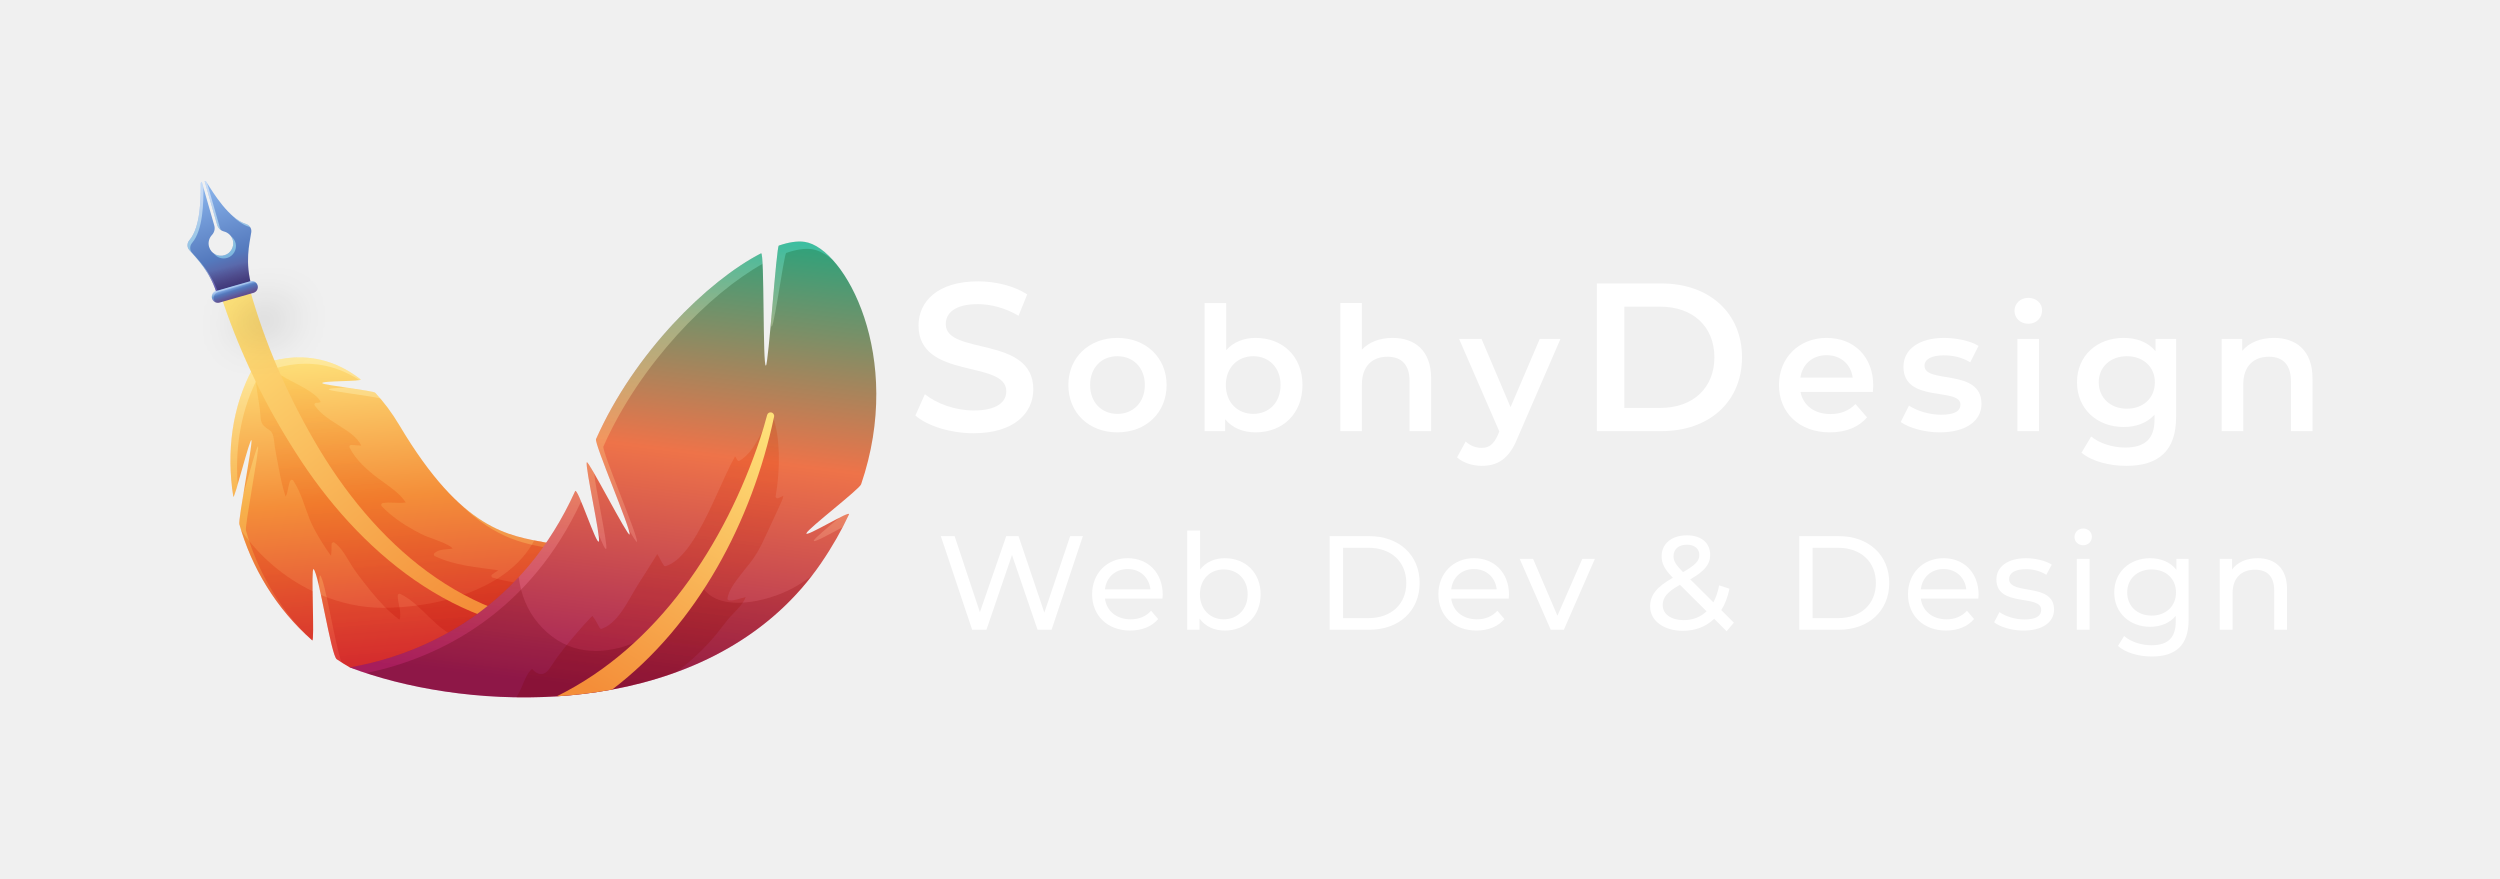
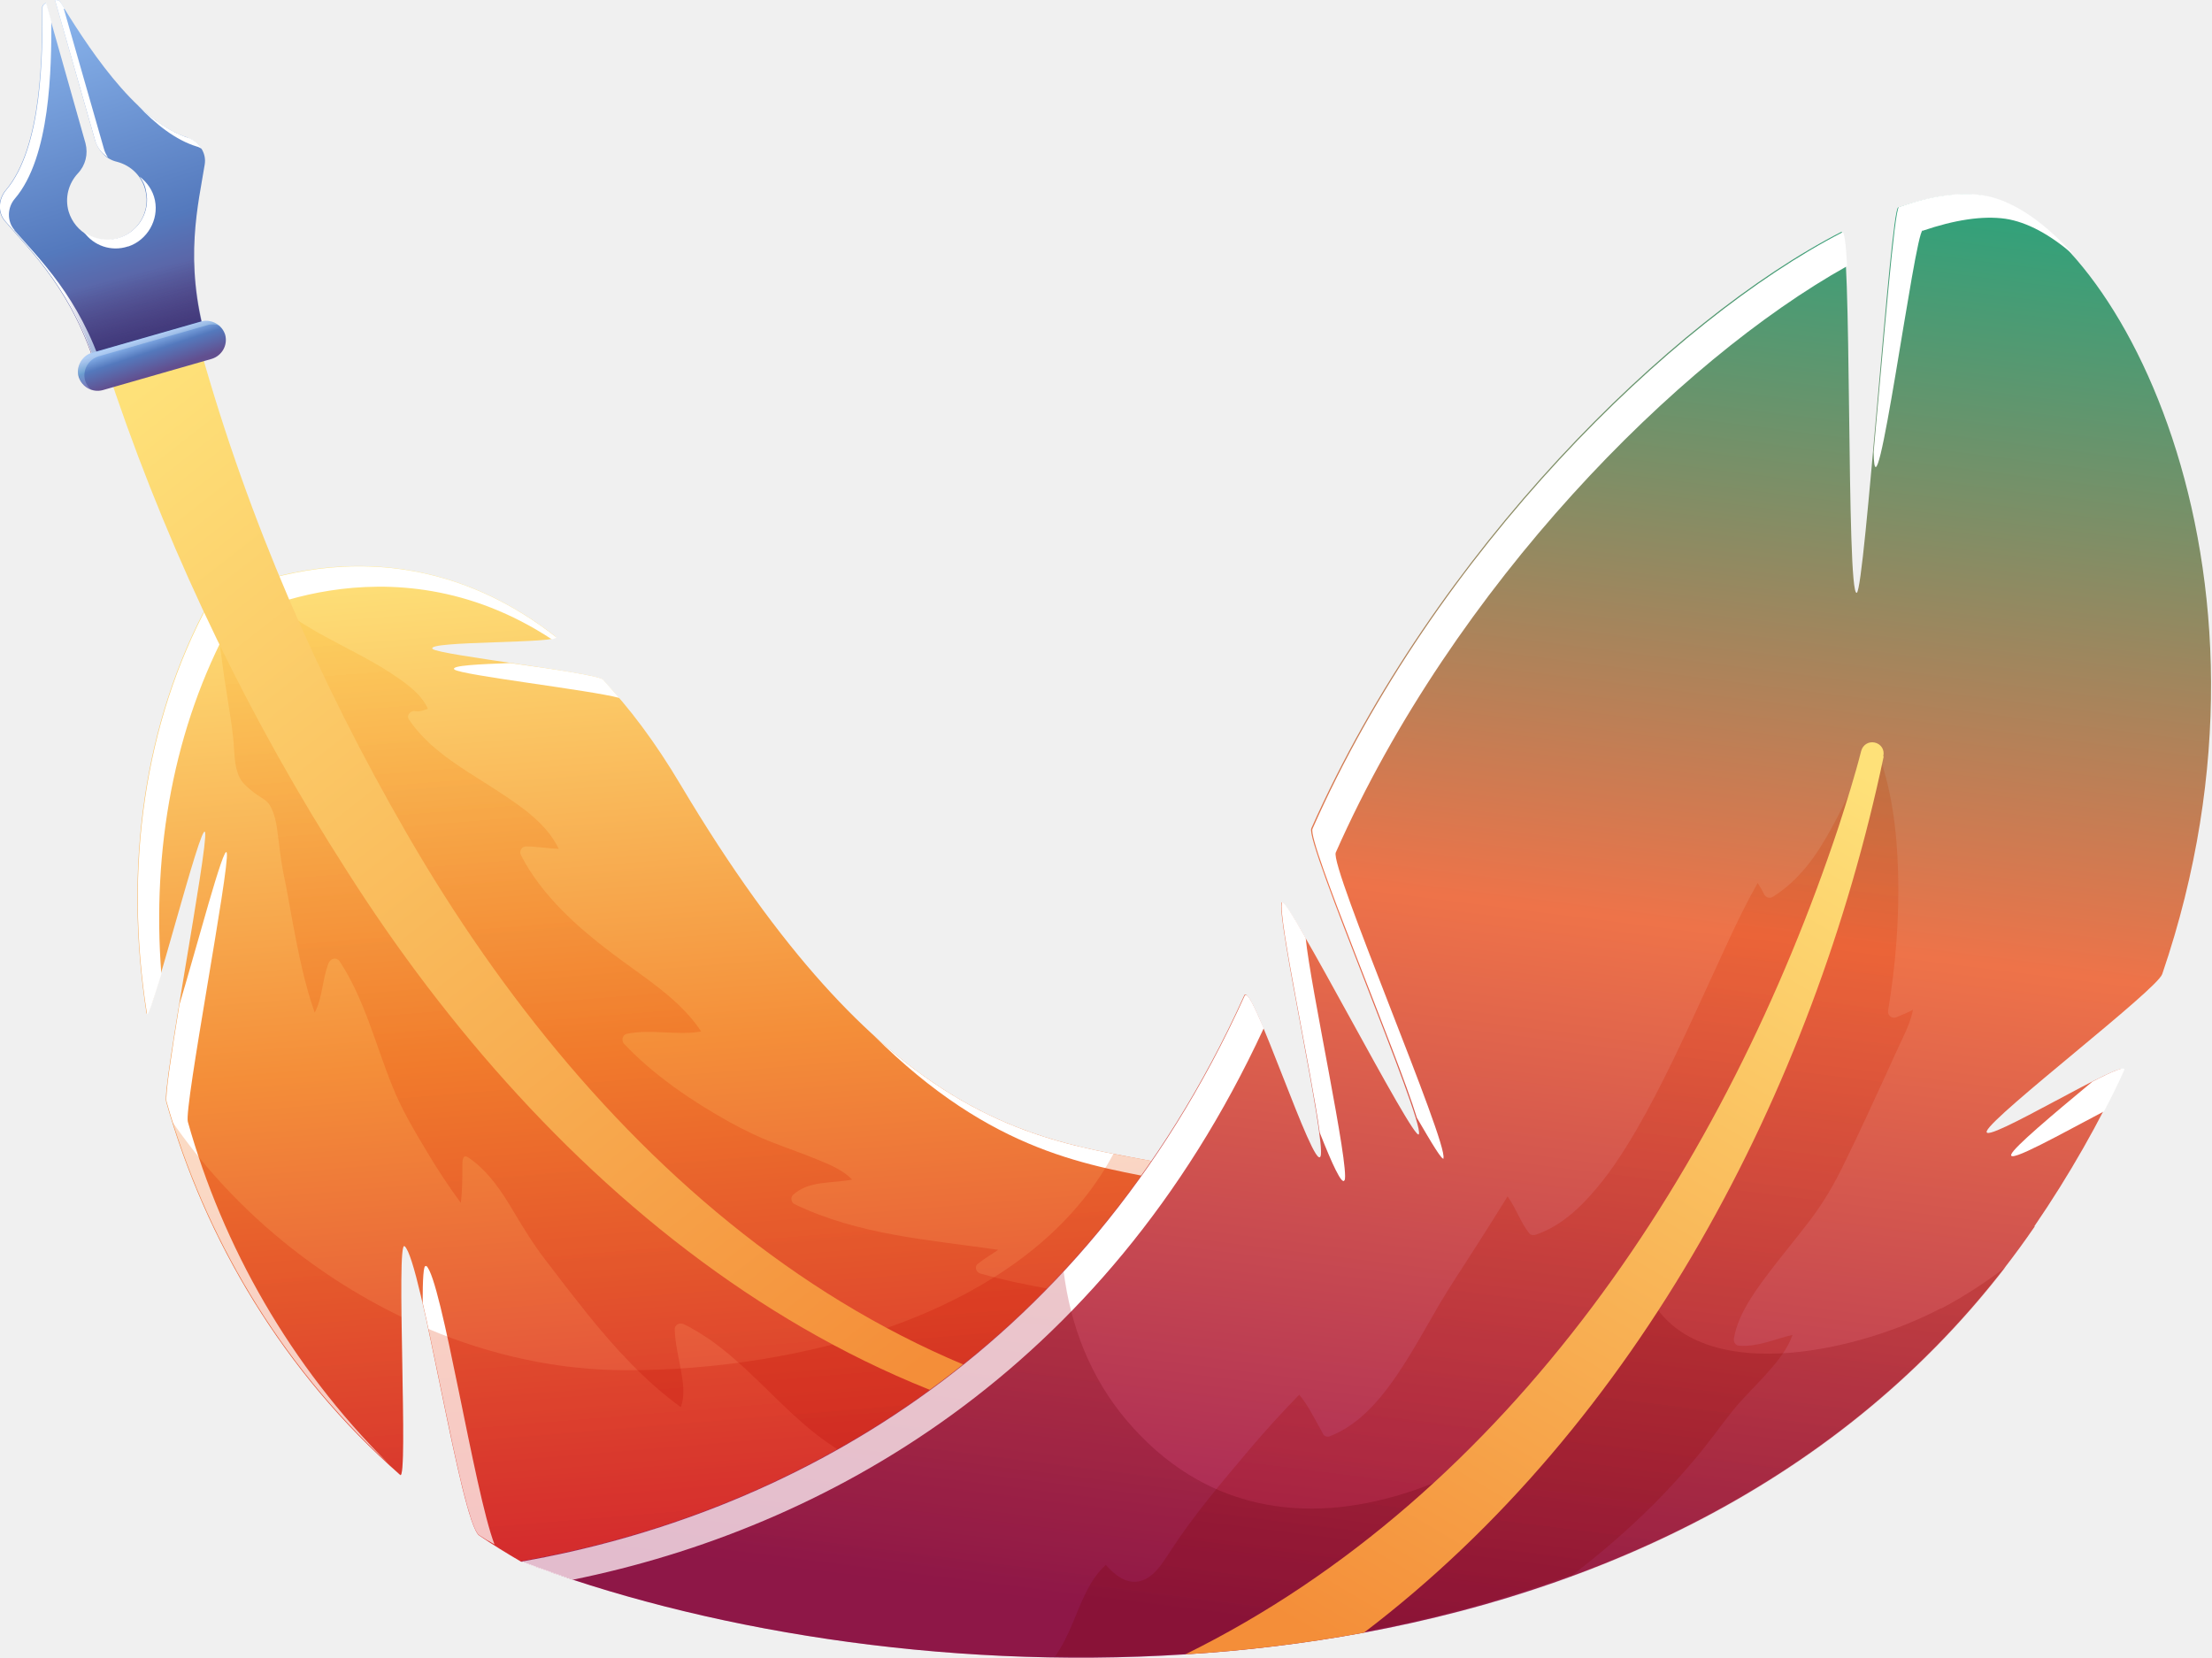
- <svg xmlns="http://www.w3.org/2000/svg" xmlns:xlink="http://www.w3.org/1999/xlink" viewBox="0 0 2000 702.77">
+ <svg xmlns="http://www.w3.org/2000/svg" version="1.1" viewBox="0 0 551.1 413">
  <defs>
    <style>
-       .cls-1 {
-         fill: url(#Degradado_sin_nombre_25-2);
+       .st0 {
+         fill: url(#linear-gradient2);
      }

-       .cls-1, .cls-2, .cls-3, .cls-4, .cls-5, .cls-6, .cls-7 {
+       .st0, .st1, .st2, .st3, .st4, .st5, .st6, .st7 {
+         isolation: isolate;
+       }
+ 
+       .st0, .st2, .st3, .st4, .st5, .st7 {
+         mix-blend-mode: multiply;
+       }
+ 
+       .st0, .st3, .st4, .st5, .st6, .st7 {
        opacity: .3;
      }

-       .cls-1, .cls-2, .cls-3, .cls-4, .cls-5, .cls-8 {
-         mix-blend-mode: multiply;
-       }
- 
-       .cls-2 {
-         fill: url(#Degradado_sin_nombre_25-4);
-       }
- 
-       .cls-9, .cls-6 {
+       .st8, .st6 {
        fill: #fff;
      }

-       .cls-3 {
-         fill: url(#Degradado_sin_nombre_37-2);
+       .st9 {
+         fill: url(#linear-gradient9);
      }

-       .cls-10 {
-         fill: url(#Degradado_sin_nombre_25);
+       .st10 {
+         fill: url(#linear-gradient8);
      }

-       .cls-11 {
-         fill: none;
+       .st11 {
+         fill: url(#linear-gradient11);
      }

-       .cls-4 {
-         fill: url(#Degradado_sin_nombre_25-5);
+       .st12 {
+         fill: url(#linear-gradient4);
      }

-       .cls-5 {
-         fill: url(#Degradado_sin_nombre_25-3);
+       .st13 {
+         fill: url(#linear-gradient5);
      }

-       .cls-12 {
-         fill: url(#Degradado_sin_nombre_2);
+       .st2 {
+         fill: url(#linear-gradient10);
+         opacity: .5;
      }

-       .cls-13, .cls-6, .cls-7 {
+       .st3 {
+         fill: url(#linear-gradient7);
+       }
+ 
+       .st4 {
+         fill: url(#linear-gradient1);
+       }
+ 
+       .st5 {
+         fill: url(#linear-gradient3);
+       }
+ 
+       .st6 {
        mix-blend-mode: overlay;
      }

-       .cls-13, .cls-8 {
-         opacity: .5;
+       .st14 {
+         fill: url(#linear-gradient);
      }

-       .cls-14 {
-         isolation: isolate;
-       }
- 
-       .cls-15 {
-         fill: url(#Degradado_sin_nombre_10-2);
-       }
- 
-       .cls-16 {
-         fill: url(#Degradado_sin_nombre_37);
-       }
- 
-       .cls-17 {
-         fill: url(#Degradado_sin_nombre_10);
-       }
- 
-       .cls-18 {
-         fill: url(#Degradado_sin_nombre_80);
-         filter: url(#drop-shadow-29);
-       }
- 
-       .cls-8 {
-         fill: url(#Degradado_sin_nombre_13);
+       .st7 {
+         fill: url(#linear-gradient6);
      }
    </style>
-     <linearGradient id="Degradado_sin_nombre_25" data-name="Degradado sin nombre 25" x1="312.05" y1="280.35" x2="332.48" y2="528.42" gradientUnits="userSpaceOnUse">
+     <linearGradient id="linear-gradient" x1="162.1" y1="275.8" x2="182.5" y2="27.7" gradientTransform="translate(0 411.3) scale(1 -1)" gradientUnits="userSpaceOnUse">
      <stop offset="0" stop-color="#fee179" />
-       <stop offset=".47" stop-color="#f48e39" />
+       <stop offset=".5" stop-color="#f48e39" />
      <stop offset="1" stop-color="#dd393a" />
    </linearGradient>
-     <linearGradient id="Degradado_sin_nombre_25-2" data-name="Degradado sin nombre 25" x1="208.35" y1="288.89" x2="228.78" y2="536.96" xlink:href="#Degradado_sin_nombre_25" />
-     <linearGradient id="Degradado_sin_nombre_25-3" data-name="Degradado sin nombre 25" x1="343.93" y1="277.73" x2="364.36" y2="525.79" xlink:href="#Degradado_sin_nombre_25" />
-     <linearGradient id="Degradado_sin_nombre_25-4" data-name="Degradado sin nombre 25" x1="324.99" y1="279.29" x2="345.42" y2="527.35" xlink:href="#Degradado_sin_nombre_25" />
-     <linearGradient id="Degradado_sin_nombre_10" data-name="Degradado sin nombre 10" x1="237.79" y1="200.21" x2="429.8" y2="445.83" gradientUnits="userSpaceOnUse">
+     <linearGradient id="linear-gradient1" x1="58.4" y1="267.3" x2="78.8" y2="19.2" gradientTransform="translate(0 411.3) scale(1 -1)" gradientUnits="userSpaceOnUse">
+       <stop offset="0" stop-color="#fee179" />
+       <stop offset=".5" stop-color="#f48e39" />
+       <stop offset="1" stop-color="#dd393a" />
+     </linearGradient>
+     <linearGradient id="linear-gradient2" x1="193.9" y1="278.4" x2="214.4" y2="30.4" gradientTransform="translate(0 411.3) scale(1 -1)" gradientUnits="userSpaceOnUse">
+       <stop offset="0" stop-color="#fee179" />
+       <stop offset=".5" stop-color="#f48e39" />
+       <stop offset="1" stop-color="#dd393a" />
+     </linearGradient>
+     <linearGradient id="linear-gradient3" x1="174.9" y1="276.8" x2="195.4" y2="28.8" gradientTransform="translate(0 411.3) scale(1 -1)" gradientUnits="userSpaceOnUse">
+       <stop offset="0" stop-color="#fee179" />
+       <stop offset=".5" stop-color="#f48e39" />
+       <stop offset="1" stop-color="#dd393a" />
+     </linearGradient>
+     <linearGradient id="linear-gradient4" x1="87.8" y1="355.9" x2="279.8" y2="110.3" gradientTransform="translate(0 411.3) scale(1 -1)" gradientUnits="userSpaceOnUse">
      <stop offset="0" stop-color="#fee179" />
      <stop offset="1" stop-color="#f48e39" />
    </linearGradient>
-     <linearGradient id="Degradado_sin_nombre_37" data-name="Degradado sin nombre 37" x1="522.19" y1="180.4" x2="475.13" y2="552.63" gradientUnits="userSpaceOnUse">
+     <linearGradient id="linear-gradient5" x1="372.2" y1="375.7" x2="325.1" y2="3.5" gradientTransform="translate(0 411.3) scale(1 -1)" gradientUnits="userSpaceOnUse">
      <stop offset="0" stop-color="#2fa27b" />
-       <stop offset=".47" stop-color="#ee7349" />
+       <stop offset=".5" stop-color="#ee7349" />
      <stop offset="1" stop-color="#a01f58" />
    </linearGradient>
-     <linearGradient id="Degradado_sin_nombre_37-2" data-name="Degradado sin nombre 37" x1="505" y1="178.23" x2="457.94" y2="550.46" xlink:href="#Degradado_sin_nombre_37" />
-     <linearGradient id="Degradado_sin_nombre_25-5" data-name="Degradado sin nombre 25" x1="556.85" y1="184.78" x2="509.79" y2="557.01" xlink:href="#Degradado_sin_nombre_25" />
-     <linearGradient id="Degradado_sin_nombre_10-2" data-name="Degradado sin nombre 10" x1="610.32" y1="334.89" x2="480.63" y2="554.43" xlink:href="#Degradado_sin_nombre_10" />
-     <linearGradient id="Degradado_sin_nombre_2" data-name="Degradado sin nombre 2" x1="161.45" y1="145.49" x2="187.07" y2="227.37" gradientUnits="userSpaceOnUse">
+     <linearGradient id="linear-gradient6" x1="355" y1="377.9" x2="307.9" y2="5.7" gradientTransform="translate(0 411.3) scale(1 -1)" gradientUnits="userSpaceOnUse">
+       <stop offset="0" stop-color="#2fa27b" />
+       <stop offset=".5" stop-color="#ee7349" />
+       <stop offset="1" stop-color="#a01f58" />
+     </linearGradient>
+     <linearGradient id="linear-gradient7" x1="406.8" y1="371.4" x2="359.8" y2="-.9" gradientTransform="translate(0 411.3) scale(1 -1)" gradientUnits="userSpaceOnUse">
+       <stop offset="0" stop-color="#fee179" />
+       <stop offset=".5" stop-color="#f48e39" />
+       <stop offset="1" stop-color="#dd393a" />
+     </linearGradient>
+     <linearGradient id="linear-gradient8" x1="460.3" y1="221.3" x2="330.6" y2="1.7" gradientTransform="translate(0 411.3) scale(1 -1)" gradientUnits="userSpaceOnUse">
+       <stop offset="0" stop-color="#fee179" />
+       <stop offset="1" stop-color="#f48e39" />
+     </linearGradient>
+     <linearGradient id="linear-gradient9" x1="11.5" y1="410.6" x2="37.1" y2="328.8" gradientTransform="translate(0 411.3) scale(1 -1)" gradientUnits="userSpaceOnUse">
      <stop offset="0" stop-color="#8db8ef" />
-       <stop offset=".73" stop-color="#5479bd" />
+       <stop offset=".7" stop-color="#5479bd" />
      <stop offset="1" stop-color="#624f8f" />
    </linearGradient>
-     <linearGradient id="Degradado_sin_nombre_13" data-name="Degradado sin nombre 13" x1="185.53" y1="228.73" x2="181.62" y2="213.49" gradientUnits="userSpaceOnUse">
+     <linearGradient id="linear-gradient10" x1="35.5" y1="327.4" x2="31.6" y2="342.6" gradientTransform="translate(0 411.3) scale(1 -1)" gradientUnits="userSpaceOnUse">
      <stop offset="0" stop-color="#5479bd" />
      <stop offset="1" stop-color="#624f8f" stop-opacity="0" />
    </linearGradient>
-     <linearGradient id="Degradado_sin_nombre_80" data-name="Degradado sin nombre 80" x1="186.4" y1="229.03" x2="189.15" y2="237.51" gradientUnits="userSpaceOnUse">
+     <linearGradient id="linear-gradient11" x1="36.4" y1="327.1" x2="39.2" y2="318.6" gradientTransform="translate(0 411.3) scale(1 -1)" gradientUnits="userSpaceOnUse">
      <stop offset="0" stop-color="#8db8ef" />
-       <stop offset=".39" stop-color="#5479bd" />
+       <stop offset=".4" stop-color="#5479bd" />
      <stop offset="1" stop-color="#624f8f" />
    </linearGradient>
-     <filter id="drop-shadow-29" x="140.18" y="195.67" width="142.08" height="122.4" filterUnits="userSpaceOnUse">
-       <feOffset dx="23.26" dy="23.26" />
-       <feGaussianBlur result="blur" stdDeviation="17.45" />
-       <feFlood flood-color="#000" flood-opacity=".4" />
-       <feComposite in2="blur" operator="in" />
-       <feComposite in="SourceGraphic" />
-     </filter>
  </defs>
-   <g class="cls-14">
-     <g id="BACKGROUND">
-       <rect class="cls-11" x="-10" y="-10" width="2020" height="722.77" />
-     </g>
-     <g id="TEXTS">
-       <path class="cls-10" d="M279.81,533.91c-3.56-2.07-7.03-4.24-10.4-6.5-4.59-3.07-14.35-68.71-18.57-72.1-2.2-1.77,1.02,58.82-1.07,56.98-29.04-25.55-48.6-58.54-58.3-92.97-1-3.54,10.51-63.49,9.72-67.05-.84-3.79-13.96,48.8-14.56,45-5.73-36.17-.71-72.52,15.46-102.31,0,0,43.26-25.24,86.39,8.55,2.29,1.79-32.89.98-30.6,3.12,1.61,1.51,40.68,5.88,42.27,7.57,6.66,7.03,13.22,15.68,19.52,26.26,50.39,84.69,87.72,87.95,117.35,93.67,29.63,5.72,28.23,67.31,28.23,67.31l-140.44,42.69-44.98-10.2Z" />
-       <g class="cls-7">
-         <path class="cls-9" d="M263.16,311.68c1.47,1.38,34.29,5.16,41.08,7.08-1.36-1.59-2.73-3.12-4.1-4.57-.85-.9-12.34-2.56-23.13-4.14-7.71.28-14.93.63-13.85,1.64Z" />
-         <path class="cls-9" d="M442.3,439.18c3.3.64,6.19,2,8.77,3.86-3.66-4.52-8.26-7.8-14.06-8.92-19.34-3.73-41.97-6.43-69.36-31.41,29.79,29.68,54.08,32.5,74.65,36.46Z" />
-         <path class="cls-9" d="M196.75,424.38c-1-3.54,10.51-63.49,9.72-67.05-.61-2.76-7.72,24.32-11.78,37.82-2.02,12.27-3.63,22.75-3.23,24.17,9.35,33.18,27.88,65,55.2,90.14-24.43-24.28-41.18-54.09-49.91-85.08Z" />
-         <path class="cls-9" d="M207.37,300.02s39.18-22.81,80.14,4.09c.88-.16,1.28-.36.97-.6-43.13-33.78-86.39-8.55-86.39-8.55-16.17,29.79-21.19,66.14-15.46,102.31.19,1.21,1.64-3.27,3.56-9.81-2.39-31.14,3.24-61.73,17.19-87.44Z" />
-         <path class="cls-9" d="M256.13,460.37c-.57-.46-.78,3.34-.8,9.15,4.69,20.42,10.75,55.66,14.09,57.89,1.22.82,2.52,1.56,3.77,2.35-4.96-12.92-13.25-66.35-17.05-69.4Z" />
-       </g>
-       <path class="cls-1" d="M192.92,424.18c10.13,32.67,29.17,63.77,56.84,88.11,1.31,1.15.54-22.14.32-39.3-22.76-10.95-42.86-28.04-57.16-48.81Z" />
-       <path class="cls-5" d="M437.01,434.12c-3.1-.6-6.29-1.17-9.57-1.82-21.45,40.31-79.07,53.99-121.45,53.94-16.83-.02-33.56-3.71-49.23-10.28,4.43,20.62,9.66,49.44,12.66,51.45,3.37,2.26,6.83,4.43,10.4,6.5l44.98,10.2,140.44-42.69s1.4-61.59-28.23-67.31Z" />
-       <path class="cls-2" d="M462.74,472.55c-4.22-.42-8.41-1.09-12.62-1.6-6.37-.76-12.75-1.42-19.12-2.17-12.4-1.45-24.79-3.23-36.82-6.63-.96-.27-1.55-1.74-.65-2.44,1.62-1.26,3.37-2.34,5.09-3.46-17.26-2.55-34.85-3.71-50.82-11.38-.84-.4-.95-1.69-.3-2.3,3.87-3.59,9.71-2.79,14.69-3.75-2.16-2.27-5.52-3.67-8.21-4.84-3.77-1.63-7.66-2.94-11.5-4.39-3.74-1.42-7.26-3.21-10.77-5.14-9.53-5.27-18.78-11.56-26.33-19.47-.72-.75-.47-2.21.65-2.45,6.12-1.3,12.47.48,18.57-.56-5.35-8.16-14.5-13.64-22.12-19.36-8.75-6.57-17.73-14.59-22.78-24.45-.49-.96.1-2.22,1.26-2.2,2.71.05,5.38.55,8.08.58-3.33-7.04-10.88-11.64-17.16-15.69-7.21-4.65-15.16-9.22-20.09-16.47-.76-1.12.5-2.4,1.65-2.15.95.21,2.05-.2,3.13-.56-1.27-2.97-4.14-5.28-6.65-7.11-6.48-4.72-13.85-7.97-20.83-11.85-4.62-2.57-8.99-5.64-13.37-8.59-1.56-1.05-3.12-2.1-4.68-3.16-3.31,1.21-5.79,2.35-7.31,3.11.35,8.89,1.71,17.68,3.14,26.46.61,3.72,1.19,7.39,1.41,11.16.17,3.03.36,6.67,2.72,8.89.92.86,2.01,1.78,3.02,2.51,1.13.81,2.46,1.4,3.23,2.61,1.44,2.26,1.77,5.37,2.14,7.97.42,2.98.71,5.93,1.33,8.88.88,4.24,1.63,8.5,2.42,12.75,1.38,7.44,2.95,14.86,5.38,22.03,2-3.73,1.88-8.49,3.51-12.38.48-1.15,1.93-1.49,2.67-.35,6.2,9.44,8.93,20.61,13.1,30.99,2.32,5.77,5.48,11.18,8.67,16.5,2.61,4.35,5.43,8.57,8.4,12.68.37-3.14.39-6.31.39-9.48,0-1.02,1.28-1.94,2.2-1.26,4.49,3.3,7.57,7.97,10.39,12.7,2.61,4.37,5.21,8.59,8.28,12.65,3.43,4.53,6.88,9.05,10.47,13.45,6.84,8.38,14.23,16.51,22.98,22.94,1.11-2.76.65-6,.15-8.87-.6-3.47-1.54-6.94-1.59-10.48-.02-1.17,1.24-1.74,2.2-1.26,2.3,1.13,4.49,2.45,6.58,3.93,8.5,6.01,15.31,13.98,23.11,20.81,8.54,7.48,18.53,12.48,29.22,16.13,5.43,1.85,10.95,3.44,16.43,5.15.75.23,1.51.46,2.26.7l67.23-20.44s.31-13.76-2.49-28.87Z" />
-       <path class="cls-17" d="M200.09,232.31c11.83,41.96,29.38,82.38,51.21,120.1,47.15,81.63,121.32,148.72,220.26,148.88,38.95.25,77.28-9.19,113.35-23.66-38.09,17.27-79.61,28.97-121.74,28.92-97.88,1.06-176.84-65.91-226.87-144.91-23.78-37.1-43.18-77.02-57.46-118.72,0,0-.68-2.08-.68-2.08l-.69-2.2,22.62-6.32h0Z" />
-       <path class="cls-16" d="M657,450.33c-40.2,58.68-102.15,89.25-167.26,101.31-14.72,2.73-29.61,4.52-44.45,5.44-61.13,3.91-121.34-6.42-165.49-23.17,64.73-11.28,139.06-49.88,180.3-140.97,1.77-3.92,17.37,44.26,19.01,40.15,1.45-3.61-11.04-59.49-9.7-63.25.96-2.67,33.2,60.34,34.24,57.7,1.4-3.55-28.37-72.75-26.82-76.24,30.66-69.1,89.49-126.76,132.03-148.65,2.84-1.46,1.19,91,3.87,89.86,2.03-.86,8.42-95.38,10.34-96.04,7.93-2.74,14.93-3.81,20.6-2.98,32.05,4.66,80.11,91.81,45.21,193.97-1.34,3.93-42.14,35.14-43.74,39.11-1.63,4.06,35.94-19.12,34.04-15.03-5.97,12.83-13.31,25.8-22.21,38.8Z" />
-       <g class="cls-7">
-         <path class="cls-9" d="M651.05,432.44c-1,2.49,12.79-5.29,23.13-10.72,1.77-3.4,3.46-6.8,5.03-10.19.62-1.33-2.92.22-7.92,2.76-9.97,8.29-19.49,16.26-20.25,18.14Z" />
-         <path class="cls-9" d="M509.55,433.42c1.4-3.55-28.36-72.75-26.82-76.24,29.55-66.61,85.28-122.58,127.36-146.13-.28-5.41-.66-8.68-1.21-8.4-42.54,21.89-101.38,79.55-132.03,148.65-1.35,3.05,21.17,56.21,25.97,71.99,3.75,6.55,6.43,10.86,6.72,10.13Z" />
-         <path class="cls-9" d="M628.98,202.34c7.93-2.74,14.93-3.81,20.6-2.98,5.41.79,11.28,3.98,17.13,9.14-7.73-8.68-15.78-13.97-23.01-15.02-5.67-.83-12.67.24-20.6,2.98-1.14.39-3.85,33.76-6.29,61.05.26,21.32,10.24-54.51,12.17-55.17Z" />
-         <path class="cls-9" d="M464.89,401.15c-2.37-5.65-4.23-9.41-4.78-8.2-41.24,91.09-115.58,129.69-180.3,140.97,4.16,1.58,8.5,3.08,12.93,4.54,62.44-12.69,132.21-51.16,172.15-137.3Z" />
-         <path class="cls-9" d="M485,438.97c1.29-3.22-8.53-48.14-9.68-60.37-3.32-5.77-5.65-9.45-5.89-8.76-1.11,3.12,7.27,42.04,9.35,57.31,3.05,7.6,5.61,13.35,6.23,11.81Z" />
-       </g>
-       <path class="cls-3" d="M633.52,470.89c-20.09,10.64-56.68,18.81-70.55.31-30.58,39.63-93.62,73.37-132.37,27.45-9.04-10.71-13.93-23.48-15.65-36.98-40.04,43.12-89.93,64.36-135.15,72.24,44.15,16.76,104.35,27.08,165.49,23.17,14.84-.93,29.73-2.71,44.45-5.44,61.2-11.34,119.6-39.05,159.78-91.06-5,3.82-10.31,7.3-16,10.31Z" />
-       <path class="cls-4" d="M541.26,537.63c7.33-5.58,14.3-11.62,20.75-18.08,3.6-3.61,7.05-7.37,10.33-11.27,3.22-3.82,6.1-7.89,9.22-11.77,2.82-3.51,6.15-6.58,9.13-9.95,2.36-2.66,4.69-5.59,5.91-8.95-4.39.96-8.54,3.02-13.16,2.69-1-.07-1.59-.87-1.41-1.85,1.04-5.59,4.46-10.58,7.76-15.07,3.47-4.72,7.28-9.17,10.85-13.81,3.72-4.82,6.57-9.81,9.22-15.28,3.36-6.92,6.59-13.91,9.79-20.91,1.5-3.28,2.96-6.57,4.51-9.83,1.07-2.25,2.04-4.51,2.55-6.91-1.29.66-2.64,1.19-4.01,1.84-1.2.57-2.37-.36-2.15-1.65,1.92-11.33,2.83-22.87,2.49-34.35-.31-10.52-1.62-21.36-5.51-31.22-8.65,12.39-12.33,28.88-25.76,37.32-.88.55-1.81-.04-2.15-.87-.38-.94-.97-1.76-1.55-2.58-4.8,8.45-8.64,17.4-12.67,26.23-5.47,11.98-10.95,24.11-17.58,35.49-3.38,5.81-7.12,11.49-11.66,16.47-3.74,4.1-8.18,7.81-13.53,9.55-.45.15-1.12,0-1.42-.38-2.22-2.8-3.33-6.31-5.4-9.18-3.56,5.79-7.19,11.53-10.87,17.24-2.76,4.28-5.51,8.53-8.03,12.95-2.26,3.96-4.49,7.94-6.96,11.78-4.6,7.15-10.26,14.69-18.51,17.77-.59.22-1.36-.15-1.65-.67-1.86-3.29-3.49-6.77-5.91-9.69-4.22,4.31-8.26,8.8-12.17,13.4-7.05,8.27-14.1,16.57-20.01,25.7-1.78,2.76-3.95,6.38-7.34,7.31-3.46.96-6.48-1.53-8.72-4-4.15,3.66-6.08,9.44-8.19,14.37-1.24,2.89-2.61,5.81-4.44,8.36,10.68.16,21.46-.07,32.28-.76,14.84-.93,29.73-2.71,44.45-5.44,17.53-3.25,34.81-7.89,51.52-14.01Z" />
-       <path class="cls-15" d="M619.27,333.32c-17.61,83.37-61.19,166.39-129.52,218.32-14.72,2.73-29.61,4.52-44.45,5.44,81.25-39.98,134.77-122,162.84-206.29,2.02-6.2,3.95-12.51,5.56-18.77.38-1.47,1.82-2.39,3.31-2.1h0c1.56.31,2.58,1.83,2.25,3.39Z" />
-       <path class="cls-12" d="M196.8,179.19c-13.52-4.25-25.94-24.35-31.81-33.84-.22-.36-.72-.5-1.31-.49l10.02,34.99c.75,2.61,2.81,4.66,5.44,5.32,3.49.87,6.4,3.64,7.24,7.47,1.07,4.87-1.82,9.91-6.55,11.46-5.35,1.76-11.03-1.29-12.57-6.65-.99-3.47,0-7.03,2.3-9.47,1.89-2.01,2.64-4.83,1.88-7.48l-10.02-34.99c-.5.31-.85.69-.85,1.11.04,11.16.15,34.79-9.07,45.55-1.93,2.26-2.05,5.56-.1,7.8,6.32,7.29,17.15,17.55,22.85,37.48l13.61-3.9,13.61-3.9c-5.71-19.92-1.95-34.36-.45-43.89.46-2.94-1.38-5.67-4.22-6.56Z" />
-       <g class="cls-13">
-         <path class="cls-9" d="M198.98,181.36c.47.15.9.36,1.31.6-.75-1.29-1.97-2.3-3.49-2.78-4.33-1.36-8.55-4.36-12.48-8.11,4.53,4.75,9.51,8.67,14.66,10.29Z" />
-         <path class="cls-9" d="M182.01,206.27c4.73-1.56,7.62-6.6,6.55-11.46-.54-2.48-1.96-4.49-3.83-5.86.77,1.06,1.35,2.3,1.65,3.68,1.07,4.87-1.82,9.91-6.55,11.46-3.15,1.03-6.39.37-8.86-1.42,2.44,3.35,6.82,4.98,11.03,3.59Z" />
-         <path class="cls-9" d="M176.86,184.1c-.42-.64-.77-1.32-.98-2.08l-10.02-34.99c.07,0,.13.02.2.03-.37-.6-.73-1.18-1.06-1.71-.22-.36-.72-.5-1.31-.49l10.02,34.99c.51,1.78,1.66,3.26,3.16,4.25Z" />
-         <path class="cls-9" d="M153.58,202.14c-1.95-2.25-1.83-5.55.1-7.8,8.87-10.36,9.11-32.59,9.08-44.2l-1.33-4.64c-.5.31-.85.69-.85,1.11.04,11.16.15,34.79-9.07,45.55-1.93,2.26-2.05,5.56-.1,7.8,6.32,7.29,17.15,17.55,22.85,37.48l1.38-.39c-5.87-18.23-16.02-27.94-22.05-34.9Z" />
-       </g>
-       <path class="cls-8" d="M198.66,202.18c-7.31,6.54-16.84,10.61-27.11,10.61-3.59,0-7.08-.54-10.43-1.45,4.85,6.35,9.85,14.61,13.14,26.1l27.21-7.79c-3.07-10.72-3.39-19.83-2.81-27.47Z" />
-       <path class="cls-18" d="M202.77,234.3l-27.16,7.78c-2.57.74-5.24-.75-5.98-3.32h0c-.74-2.57.75-5.24,3.32-5.98l27.16-7.78c2.57-.74,5.24.75,5.98,3.32h0c.74,2.57-.75,5.24-3.32,5.98Z" />
-       <path class="cls-6" d="M171.16,239.67c-.74-2.57.75-5.24,3.32-5.98l27.16-7.78c1.03-.29,2.06-.22,2.99.12-1.2-1.05-2.88-1.5-4.52-1.03l-27.16,7.78c-2.57.74-4.05,3.41-3.32,5.98.44,1.54,1.59,2.68,2.99,3.19-.67-.59-1.19-1.37-1.46-2.29Z" />
+   <g class="st1">
+     <g id="Layer_1">
      <g>
-         <path class="cls-9" d="M732.3,332.43l7.59-17.05c9.45,7.59,24.47,13,38.99,13,18.4,0,26.16-6.58,26.16-15.36,0-25.48-70.21-8.78-70.21-52.66,0-19.07,15.19-35.28,47.6-35.28,14.18,0,29.03,3.71,39.33,10.46l-6.92,17.05c-10.63-6.25-22.28-9.28-32.58-9.28-18.23,0-25.65,7.09-25.65,16.03,0,25.15,70.04,8.78,70.04,52.15,0,18.9-15.36,35.11-47.77,35.11-18.4,0-36.79-5.74-46.58-14.18Z" />
-         <path class="cls-9" d="M854.68,308.04c0-22.1,16.58-37.71,39.23-37.71s39.37,15.61,39.37,37.71-16.44,37.85-39.37,37.85-39.23-15.75-39.23-37.85ZM915.87,308.04c0-14.09-9.39-23.07-21.96-23.07s-21.82,8.98-21.82,23.07,9.39,23.07,21.82,23.07,21.96-8.98,21.96-23.07Z" />
-         <path class="cls-9" d="M1041.99,308.04c0,22.93-15.88,37.85-37.43,37.85-10.08,0-18.65-3.45-24.45-10.5v9.53h-16.44v-102.49h17.27v37.71c5.94-6.63,14.23-9.81,23.62-9.81,21.55,0,37.43,14.78,37.43,37.71ZM1024.45,308.04c0-14.09-9.39-23.07-21.82-23.07s-21.96,8.98-21.96,23.07,9.53,23.07,21.96,23.07,21.82-8.98,21.82-23.07Z" />
-         <path class="cls-9" d="M1144.9,302.65v42.27h-17.26v-40.06c0-13.12-6.49-19.48-17.54-19.48-12.29,0-20.58,7.46-20.58,22.24v37.29h-17.27v-102.49h17.27v37.3c5.66-6.08,14.37-9.39,24.59-9.39,17.68,0,30.8,10.08,30.8,32.32Z" />
-         <path class="cls-9" d="M1248.37,271.16l-34.53,79.7c-6.77,16.71-16.16,21.82-28.46,21.82-7.32,0-15.05-2.49-19.75-6.77l6.91-12.71c3.31,3.18,8.01,5.11,12.71,5.11,6.08,0,9.67-2.9,12.98-10.22l1.24-2.9-32.19-74.04h17.96l23.2,54.56,23.35-54.56h16.58Z" />
-         <path class="cls-9" d="M1277.49,226.77h51.65c38.31,0,64.47,23.63,64.47,59.07s-26.16,59.07-64.47,59.07h-51.65v-118.15ZM1328.13,326.35c26.33,0,43.38-16.04,43.38-40.51s-17.05-40.51-43.38-40.51h-28.69v81.02h28.69Z" />
-         <path class="cls-9" d="M1498.31,313.56h-57.88c2.07,10.78,11.05,17.68,23.9,17.68,8.29,0,14.78-2.62,20.03-8.01l9.26,10.64c-6.63,7.87-16.99,12.02-29.7,12.02-24.72,0-40.75-15.88-40.75-37.85s16.16-37.71,38.12-37.71,37.29,15.06,37.29,38.12c0,1.38-.14,3.45-.27,5.11ZM1440.29,302.1h41.86c-1.38-10.64-9.53-17.96-20.86-17.96s-19.34,7.18-21,17.96Z" />
-         <path class="cls-9" d="M1520.55,337.6l6.63-13.12c6.49,4.28,16.44,7.32,25.69,7.32,10.91,0,15.47-3.04,15.47-8.15,0-14.09-45.58-.83-45.58-30.25,0-13.95,12.57-23.07,32.46-23.07,9.81,0,21,2.35,27.62,6.36l-6.63,13.12c-7.05-4.14-14.09-5.53-21.13-5.53-10.5,0-15.47,3.45-15.47,8.29,0,14.92,45.58,1.66,45.58,30.53,0,13.81-12.71,22.79-33.43,22.79-12.29,0-24.59-3.59-31.22-8.29Z" />
-         <path class="cls-9" d="M1611.58,248.64c0-5.8,4.7-10.36,11.05-10.36s11.05,4.28,11.05,9.94c0,6.08-4.56,10.78-11.05,10.78s-11.05-4.56-11.05-10.36ZM1613.93,271.16h17.27v73.76h-17.27v-73.76Z" />
-         <path class="cls-9" d="M1740.88,271.16v62.57c0,26.8-13.95,38.95-39.78,38.95-13.81,0-27.49-3.59-35.91-10.5l7.74-12.98c6.49,5.39,16.99,8.84,27.21,8.84,16.3,0,23.48-7.46,23.48-22.38v-3.87c-6.08,6.63-14.78,9.81-24.73,9.81-21.13,0-37.29-14.37-37.29-35.78s16.16-35.5,37.29-35.5c10.36,0,19.48,3.32,25.56,10.64v-9.81h16.44ZM1723.89,305.83c0-12.43-9.4-20.86-22.38-20.86s-22.52,8.43-22.52,20.86,9.39,21.13,22.52,21.13,22.38-8.56,22.38-21.13Z" />
-         <path class="cls-9" d="M1850,302.65v42.27h-17.27v-40.06c0-13.12-6.49-19.48-17.54-19.48-12.29,0-20.58,7.46-20.58,22.24v37.29h-17.27v-73.76h16.44v9.53c5.66-6.77,14.64-10.36,25.42-10.36,17.68,0,30.8,10.08,30.8,32.32Z" />
-       </g>
-       <g>
-         <path class="cls-9" d="M866.31,428.91l-25.04,74.9h-11.23l-20.44-59.81-20.44,59.81h-11.45l-25.04-74.9h11.02l20.22,60.88,21.08-60.88h9.84l20.65,61.2,20.65-61.2h10.16Z" />
-         <path class="cls-9" d="M929.97,478.88h-46.01c1.28,9.95,9.31,16.58,20.54,16.58,6.63,0,12.2-2.25,16.37-6.85l5.67,6.63c-5.14,5.99-12.95,9.2-22.36,9.2-18.3,0-30.49-12.09-30.49-29s12.09-28.89,28.46-28.89,28.03,11.77,28.03,29.21c0,.86-.11,2.14-.21,3.1ZM883.97,471.49h36.38c-1.07-9.52-8.24-16.26-18.19-16.26s-17.12,6.63-18.19,16.26Z" />
-         <path class="cls-9" d="M1008.51,475.45c0,17.33-12.09,29-28.67,29-8.34,0-15.62-3.21-20.22-9.63v8.99h-9.84v-79.39h10.27v31.24c4.71-6.1,11.77-9.09,19.79-9.09,16.58,0,28.67,11.56,28.67,28.89ZM998.13,475.45c0-12.09-8.24-19.9-19.15-19.9s-19.04,7.81-19.04,19.9,8.24,20.01,19.04,20.01,19.15-7.92,19.15-20.01Z" />
-         <path class="cls-9" d="M1063.72,428.91h31.56c24.07,0,40.44,15.19,40.44,37.45s-16.37,37.45-40.44,37.45h-31.56v-74.9ZM1094.65,494.5c18.51,0,30.39-11.34,30.39-28.14s-11.88-28.14-30.39-28.14h-20.22v56.28h20.22Z" />
-         <path class="cls-9" d="M1206.99,478.88h-46.01c1.28,9.95,9.31,16.58,20.54,16.58,6.63,0,12.2-2.25,16.37-6.85l5.67,6.63c-5.14,5.99-12.95,9.2-22.36,9.2-18.3,0-30.49-12.09-30.49-29s12.09-28.89,28.46-28.89,28.03,11.77,28.03,29.21c0,.86-.11,2.14-.21,3.1ZM1160.99,471.49h36.38c-1.07-9.52-8.24-16.26-18.19-16.26s-17.12,6.63-18.19,16.26Z" />
-         <path class="cls-9" d="M1275.9,447.1l-24.82,56.71h-10.49l-24.82-56.71h10.7l19.47,45.47,19.9-45.47h10.06Z" />
-         <path class="cls-9" d="M1381.3,504.98l-9.95-9.95c-6.53,6.31-15.09,9.63-25.04,9.63-15.19,0-26.21-8.02-26.21-19.47,0-9.2,5.24-15.62,18.19-23-6.74-6.74-8.99-11.56-8.99-17.12,0-10.06,7.92-16.8,20.22-16.8,11.34,0,18.62,5.88,18.62,15.62,0,7.6-4.49,13.05-15.94,19.58l18.51,18.4c2.03-3.85,3.64-8.35,4.6-13.59l8.24,2.68c-1.28,6.63-3.53,12.41-6.53,17.12l10.06,10.06-5.78,6.85ZM1365.25,489.04l-21.29-21.19c-10.49,5.88-13.8,10.27-13.8,16.26,0,7.17,6.74,11.98,16.8,11.98,7.17,0,13.48-2.35,18.3-7.06ZM1338.82,444.85c0,3.85,1.5,6.63,7.6,12.84,9.84-5.56,13.05-8.99,13.05-13.7s-3.53-8.24-9.95-8.24c-6.74,0-10.7,3.75-10.7,9.09Z" />
-         <path class="cls-9" d="M1439.4,428.91h31.56c24.07,0,40.44,15.19,40.44,37.45s-16.37,37.45-40.44,37.45h-31.56v-74.9ZM1470.32,494.5c18.51,0,30.39-11.34,30.39-28.14s-11.88-28.14-30.39-28.14h-20.22v56.28h20.22Z" />
-         <path class="cls-9" d="M1582.67,478.88h-46.01c1.28,9.95,9.31,16.58,20.54,16.58,6.63,0,12.2-2.25,16.37-6.85l5.67,6.63c-5.14,5.99-12.95,9.2-22.36,9.2-18.3,0-30.49-12.09-30.49-29s12.09-28.89,28.46-28.89,28.03,11.77,28.03,29.21c0,.86-.11,2.14-.21,3.1ZM1536.66,471.49h36.38c-1.07-9.52-8.24-16.26-18.19-16.26s-17.12,6.63-18.19,16.26Z" />
-         <path class="cls-9" d="M1595.3,497.82l4.28-8.13c4.82,3.42,12.52,5.88,19.9,5.88,9.52,0,13.48-2.89,13.48-7.7,0-12.73-35.84-1.71-35.84-24.29,0-10.16,9.09-17.01,23.65-17.01,7.38,0,15.73,1.93,20.65,5.14l-4.39,8.13c-5.14-3.32-10.81-4.49-16.37-4.49-8.99,0-13.37,3.32-13.37,7.81,0,13.37,35.95,2.46,35.95,24.5,0,10.27-9.42,16.8-24.5,16.8-9.42,0-18.72-2.89-23.43-6.63Z" />
-         <path class="cls-9" d="M1659.6,429.55c0-3.74,3-6.74,6.95-6.74s6.96,2.89,6.96,6.53c0,3.85-2.89,6.85-6.96,6.85s-6.95-2.89-6.95-6.63ZM1661.42,447.1h10.27v56.71h-10.27v-56.71Z" />
-         <path class="cls-9" d="M1750.87,447.1v49c0,20.01-10.17,29.1-29.42,29.1-10.38,0-20.86-2.89-27.07-8.45l4.92-7.92c5.24,4.49,13.48,7.38,21.83,7.38,13.38,0,19.47-6.21,19.47-19.04v-4.49c-4.92,5.88-12.3,8.77-20.44,8.77-16.37,0-28.78-11.13-28.78-27.5s12.41-27.39,28.78-27.39c8.45,0,16.16,3.1,20.97,9.31v-8.77h9.74ZM1740.81,473.96c0-11.02-8.13-18.4-19.47-18.4s-19.58,7.38-19.58,18.4,8.13,18.51,19.58,18.51,19.47-7.6,19.47-18.51Z" />
-         <path class="cls-9" d="M1829.62,471.17v32.63h-10.27v-31.46c0-11.13-5.56-16.58-15.3-16.58-10.91,0-17.98,6.53-17.98,18.83v29.21h-10.27v-56.71h9.84v8.56c4.17-5.78,11.45-9.09,20.44-9.09,13.8,0,23.54,7.92,23.54,24.61Z" />
+         <path class="st14" d="M129.8,389.1c-3.6-2.1-7-4.2-10.4-6.5-4.6-3.1-14.4-68.7-18.6-72.1-2.2-1.8,1,58.8-1.1,57-29-25.5-48.6-58.5-58.3-93-1-3.5,10.5-63.5,9.7-67.1-.8-3.8-14,48.8-14.6,45-5.7-36.2-.7-72.5,15.5-102.3,0,0,43.3-25.2,86.4,8.5,2.3,1.8-32.9,1-30.6,3.1,1.6,1.5,40.7,5.9,42.3,7.6,6.7,7,13.2,15.7,19.5,26.3,50.4,84.7,87.7,88,117.4,93.7,29.6,5.7,28.2,67.3,28.2,67.3l-140.4,42.7-45-10.2h0Z" />
+         <path class="st8" d="M113.2,166.8c1.5,1.4,34.3,5.2,41.1,7.1-1.4-1.6-2.7-3.1-4.1-4.6-.9-.9-12.3-2.6-23.1-4.1-7.7.3-14.9.6-13.9,1.6h0Z" />
+         <path class="st8" d="M292.3,294.3c3.3.6,6.2,2,8.8,3.9-3.7-4.5-8.3-7.8-14.1-8.9-19.3-3.7-42-6.4-69.4-31.4,29.8,29.7,54.1,32.5,74.6,36.5h0Z" />
+         <path class="st8" d="M46.8,279.5c-1-3.5,10.5-63.5,9.7-67-.6-2.8-7.7,24.3-11.8,37.8-2,12.3-3.6,22.8-3.2,24.2,9.4,33.2,27.9,65,55.2,90.1-24.4-24.3-41.2-54.1-49.9-85.1Z" />
+         <path class="st8" d="M57.4,155.2s39.2-22.8,80.1,4.1c.9-.2,1.3-.4,1-.6-43.1-33.8-86.4-8.5-86.4-8.5-16.2,29.8-21.2,66.1-15.5,102.3.2,1.2,1.6-3.3,3.6-9.8-2.4-31.1,3.2-61.7,17.2-87.4h0Z" />
+         <path class="st8" d="M106.1,315.5c-.6-.5-.8,3.3-.8,9.1,4.7,20.4,10.8,55.7,14.1,57.9,1.2.8,2.5,1.6,3.8,2.3-5-12.9-13.2-66.4-17-69.4h0Z" />
+         <path class="st4" d="M42.9,279.3c10.1,32.7,29.2,63.8,56.8,88.1,1.3,1.2.5-22.1.3-39.3-22.8-11-42.9-28-57.2-48.8Z" />
+         <path class="st0" d="M287,289.3c-3.1-.6-6.3-1.2-9.6-1.8-21.5,40.3-79.1,54-121.5,53.9-16.8,0-33.6-3.7-49.2-10.3,4.4,20.6,9.7,49.4,12.7,51.4,3.4,2.3,6.8,4.4,10.4,6.5l45,10.2,140.4-42.7s1.4-61.6-28.2-67.3h0Z" />
+         <path class="st5" d="M312.7,327.7c-4.2-.4-8.4-1.1-12.6-1.6-6.4-.8-12.8-1.4-19.1-2.2-12.4-1.5-24.8-3.2-36.8-6.6-1-.3-1.5-1.7-.6-2.4,1.6-1.3,3.4-2.3,5.1-3.5-17.3-2.5-34.9-3.7-50.8-11.4-.8-.4-1-1.7-.3-2.3,3.9-3.6,9.7-2.8,14.7-3.8-2.2-2.3-5.5-3.7-8.2-4.8-3.8-1.6-7.7-2.9-11.5-4.4-3.7-1.4-7.3-3.2-10.8-5.1-9.5-5.3-18.8-11.6-26.3-19.5-.7-.8-.5-2.2.6-2.5,6.1-1.3,12.5.5,18.6-.6-5.4-8.2-14.5-13.6-22.1-19.4-8.8-6.6-17.7-14.6-22.8-24.5-.5-1,.1-2.2,1.3-2.2,2.7,0,5.4.5,8.1.6-3.3-7-10.9-11.6-17.2-15.7-7.2-4.6-15.2-9.2-20.1-16.5-.8-1.1.5-2.4,1.6-2.1.9.2,2.1-.2,3.1-.6-1.3-3-4.1-5.3-6.6-7.1-6.5-4.7-13.9-8-20.8-11.9-4.6-2.6-9-5.6-13.4-8.6-1.6-1-3.1-2.1-4.7-3.2-3.3,1.2-5.8,2.4-7.3,3.1.4,8.9,1.7,17.7,3.1,26.5.6,3.7,1.2,7.4,1.4,11.2.2,3,.4,6.7,2.7,8.9.9.9,2,1.8,3,2.5,1.1.8,2.5,1.4,3.2,2.6,1.4,2.3,1.8,5.4,2.1,8,.4,3,.7,5.9,1.3,8.9.9,4.2,1.6,8.5,2.4,12.8,1.4,7.4,2.9,14.9,5.4,22,2-3.7,1.9-8.5,3.5-12.4.5-1.1,1.9-1.5,2.7-.4,6.2,9.4,8.9,20.6,13.1,31,2.3,5.8,5.5,11.2,8.7,16.5,2.6,4.4,5.4,8.6,8.4,12.7.4-3.1.4-6.3.4-9.5s1.3-1.9,2.2-1.3c4.5,3.3,7.6,8,10.4,12.7,2.6,4.4,5.2,8.6,8.3,12.6,3.4,4.5,6.9,9,10.5,13.5,6.8,8.4,14.2,16.5,23,22.9,1.1-2.8.6-6,.1-8.9-.6-3.5-1.5-6.9-1.6-10.5,0-1.2,1.2-1.7,2.2-1.3,2.3,1.1,4.5,2.5,6.6,3.9,8.5,6,15.3,14,23.1,20.8,8.5,7.5,18.5,12.5,29.2,16.1,5.4,1.8,11,3.4,16.4,5.2.8.2,1.5.5,2.3.7l67.2-20.4s.3-13.8-2.5-28.9h0Z" />
+         <path class="st12" d="M50.1,87.5c11.8,42,29.4,82.4,51.2,120.1,47.1,81.6,121.3,148.7,220.3,148.9,39,.2,77.3-9.2,113.3-23.7-38.1,17.3-79.6,29-121.7,28.9-97.9,1.1-176.8-65.9-226.9-144.9-23.8-37.1-43.2-77-57.5-118.7l-.7-2.1-.7-2.2,22.6-6.3h0Z" />
+         <path class="st13" d="M507,305.5c-40.2,58.7-102.2,89.2-167.3,101.3-14.7,2.7-29.6,4.5-44.5,5.4-61.1,3.9-121.3-6.4-165.5-23.2,64.7-11.3,139.1-49.9,180.3-141,1.8-3.9,17.4,44.3,19,40.1,1.5-3.6-11-59.5-9.7-63.2,1-2.7,33.2,60.3,34.2,57.7,1.4-3.5-28.4-72.8-26.8-76.2,30.7-69.1,89.5-126.8,132-148.6,2.8-1.5,1.2,91,3.9,89.9,2-.9,8.4-95.4,10.3-96,7.9-2.7,14.9-3.8,20.6-3,32,4.7,80.1,91.8,45.2,194-1.3,3.9-42.1,35.1-43.7,39.1-1.6,4.1,35.9-19.1,34-15-6,12.8-13.3,25.8-22.2,38.8h0Z" />
+         <path class="st8" d="M501.1,287.6c-1,2.5,12.8-5.3,23.1-10.7,1.8-3.4,3.5-6.8,5-10.2.6-1.3-2.9.2-7.9,2.8-10,8.3-19.5,16.3-20.2,18.1h0Z" />
+         <path class="st8" d="M359.6,288.6c1.4-3.5-28.4-72.8-26.8-76.2,29.5-66.6,85.3-122.6,127.4-146.1-.3-5.4-.7-8.7-1.2-8.4-42.5,21.9-101.4,79.5-132,148.6-1.4,3,21.2,56.2,26,72,3.8,6.5,6.4,10.9,6.7,10.1h0Z" />
+         <path class="st8" d="M479,57.5c7.9-2.7,14.9-3.8,20.6-3,5.4.8,11.3,4,17.1,9.1-7.7-8.7-15.8-14-23-15-5.7-.8-12.7.2-20.6,3-1.1.4-3.8,33.8-6.3,61,.3,21.3,10.2-54.5,12.2-55.2h0Z" />
+         <path class="st8" d="M314.9,256.3c-2.4-5.6-4.2-9.4-4.8-8.2-41.2,91.1-115.6,129.7-180.3,141,4.2,1.6,8.5,3.1,12.9,4.5,62.4-12.7,132.2-51.2,172.1-137.3h0Z" />
+         <path class="st8" d="M335,294.1c1.3-3.2-8.5-48.1-9.7-60.4-3.3-5.8-5.6-9.5-5.9-8.8-1.1,3.1,7.3,42,9.4,57.3,3,7.6,5.6,13.4,6.2,11.8h0Z" />
+         <path class="st7" d="M483.5,326c-20.1,10.6-56.7,18.8-70.5.3-30.6,39.6-93.6,73.4-132.4,27.5-9-10.7-13.9-23.5-15.6-37-40,43.1-89.9,64.4-135.1,72.2,44.1,16.8,104.4,27.1,165.5,23.2,14.8-.9,29.7-2.7,44.5-5.4,61.2-11.3,119.6-39,159.8-91.1-5,3.8-10.3,7.3-16,10.3Z" />
+         <path class="st3" d="M391.3,392.8c7.3-5.6,14.3-11.6,20.8-18.1,3.6-3.6,7-7.4,10.3-11.3,3.2-3.8,6.1-7.9,9.2-11.8,2.8-3.5,6.2-6.6,9.1-10,2.4-2.7,4.7-5.6,5.9-9-4.4,1-8.5,3-13.2,2.7-1,0-1.6-.9-1.4-1.9,1-5.6,4.5-10.6,7.8-15.1,3.5-4.7,7.3-9.2,10.8-13.8,3.7-4.8,6.6-9.8,9.2-15.3,3.4-6.9,6.6-13.9,9.8-20.9,1.5-3.3,3-6.6,4.5-9.8,1.1-2.2,2-4.5,2.5-6.9-1.3.7-2.6,1.2-4,1.8-1.2.6-2.4-.4-2.2-1.6,1.9-11.3,2.8-22.9,2.5-34.4-.3-10.5-1.6-21.4-5.5-31.2-8.7,12.4-12.3,28.9-25.8,37.3-.9.5-1.8,0-2.2-.9-.4-.9-1-1.8-1.5-2.6-4.8,8.5-8.6,17.4-12.7,26.2-5.5,12-11,24.1-17.6,35.5-3.4,5.8-7.1,11.5-11.7,16.5-3.7,4.1-8.2,7.8-13.5,9.5-.5.1-1.1,0-1.4-.4-2.2-2.8-3.3-6.3-5.4-9.2-3.6,5.8-7.2,11.5-10.9,17.2-2.8,4.3-5.5,8.5-8,13-2.3,4-4.5,7.9-7,11.8-4.6,7.1-10.3,14.7-18.5,17.8-.6.2-1.4-.1-1.6-.7-1.9-3.3-3.5-6.8-5.9-9.7-4.2,4.3-8.3,8.8-12.2,13.4-7,8.3-14.1,16.6-20,25.7-1.8,2.8-4,6.4-7.3,7.3-3.5,1-6.5-1.5-8.7-4-4.1,3.7-6.1,9.4-8.2,14.4-1.2,2.9-2.6,5.8-4.4,8.4,10.7.2,21.5,0,32.3-.8,14.8-.9,29.7-2.7,44.5-5.4,17.5-3.2,34.8-7.9,51.5-14h0Z" />
+         <path class="st10" d="M469.3,188.5c-17.6,83.4-61.2,166.4-129.5,218.3-14.7,2.7-29.6,4.5-44.5,5.4,81.2-40,134.8-122,162.8-206.3,2-6.2,4-12.5,5.6-18.8.4-1.5,1.8-2.4,3.3-2.1h0c1.6.3,2.6,1.8,2.2,3.4h0Z" />
+         <path class="st9" d="M46.8,34.3C33.3,30.1,20.9,10,15,.5,14.8.1,14.3,0,13.7,0l10,35c.8,2.6,2.8,4.7,5.4,5.3,3.5.9,6.4,3.6,7.2,7.5,1.1,4.9-1.8,9.9-6.6,11.5-5.4,1.8-11-1.3-12.6-6.6-1-3.5,0-7,2.3-9.5,1.9-2,2.6-4.8,1.9-7.5L11.4.7c-.5.3-.9.7-.9,1.1,0,11.2.1,34.8-9.1,45.6-1.9,2.3-2.1,5.6-.1,7.8,6.3,7.3,17.1,17.6,22.9,37.5l13.6-3.9,13.6-3.9c-5.7-19.9-1.9-34.4-.4-43.9.5-2.9-1.4-5.7-4.2-6.6h0Z" />
+         <path class="st8" d="M49,36.5c.5.1.9.4,1.3.6-.8-1.3-2-2.3-3.5-2.8-4.3-1.4-8.6-4.4-12.5-8.1,4.5,4.8,9.5,8.7,14.7,10.3Z" />
+         <path class="st8" d="M32,61.4c4.7-1.6,7.6-6.6,6.6-11.5-.5-2.5-2-4.5-3.8-5.9.8,1.1,1.4,2.3,1.6,3.7,1.1,4.9-1.8,9.9-6.6,11.5-3.1,1-6.4.4-8.9-1.4,2.4,3.4,6.8,5,11,3.6h0Z" />
+         <path class="st8" d="M26.9,39.2c-.4-.6-.8-1.3-1-2.1L15.9,2.2c0,0,.1,0,.2,0-.4-.6-.7-1.2-1.1-1.7C14.8.1,14.3,0,13.7,0l10,35c.5,1.8,1.7,3.3,3.2,4.2h0Z" />
+         <path class="st8" d="M3.6,57.3c-1.9-2.2-1.8-5.6.1-7.8C12.6,39.1,12.8,16.9,12.8,5.3l-1.3-4.6c-.5.3-.9.7-.9,1.1,0,11.2.1,34.8-9.1,45.6-1.9,2.3-2.1,5.6-.1,7.8,6.3,7.3,17.1,17.6,22.9,37.5l1.4-.4c-5.9-18.2-16-27.9-22.1-34.9h0Z" />
+         <path class="st2" d="M48.7,57.3c-7.3,6.5-16.8,10.6-27.1,10.6s-7.1-.5-10.4-1.4c4.9,6.4,9.9,14.6,13.1,26.1l27.2-7.8c-3.1-10.7-3.4-19.8-2.8-27.5h0Z" />
+         <path class="st11" d="M52.8,89.4l-27.2,7.8c-2.6.7-5.2-.8-6-3.3h0c-.7-2.6.8-5.2,3.3-6l27.2-7.8c2.6-.7,5.2.8,6,3.3h0c.7,2.6-.8,5.2-3.3,6Z" />
+         <path class="st6" d="M21.2,94.8c-.7-2.6.8-5.2,3.3-6l27.2-7.8c1-.3,2.1-.2,3,.1-1.2-1.1-2.9-1.5-4.5-1l-27.2,7.8c-2.6.7-4.1,3.4-3.3,6,.4,1.5,1.6,2.7,3,3.2-.7-.6-1.2-1.4-1.5-2.3h0Z" />
      </g>
    </g>
  </g>
</svg>
